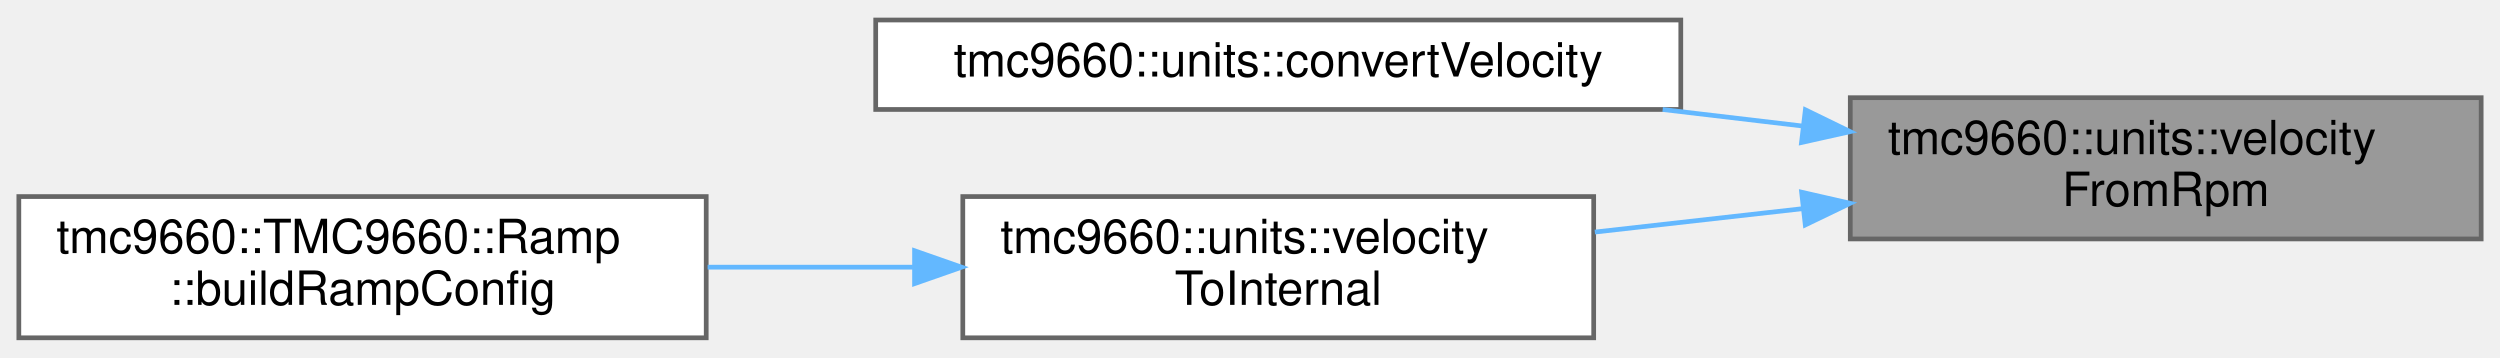
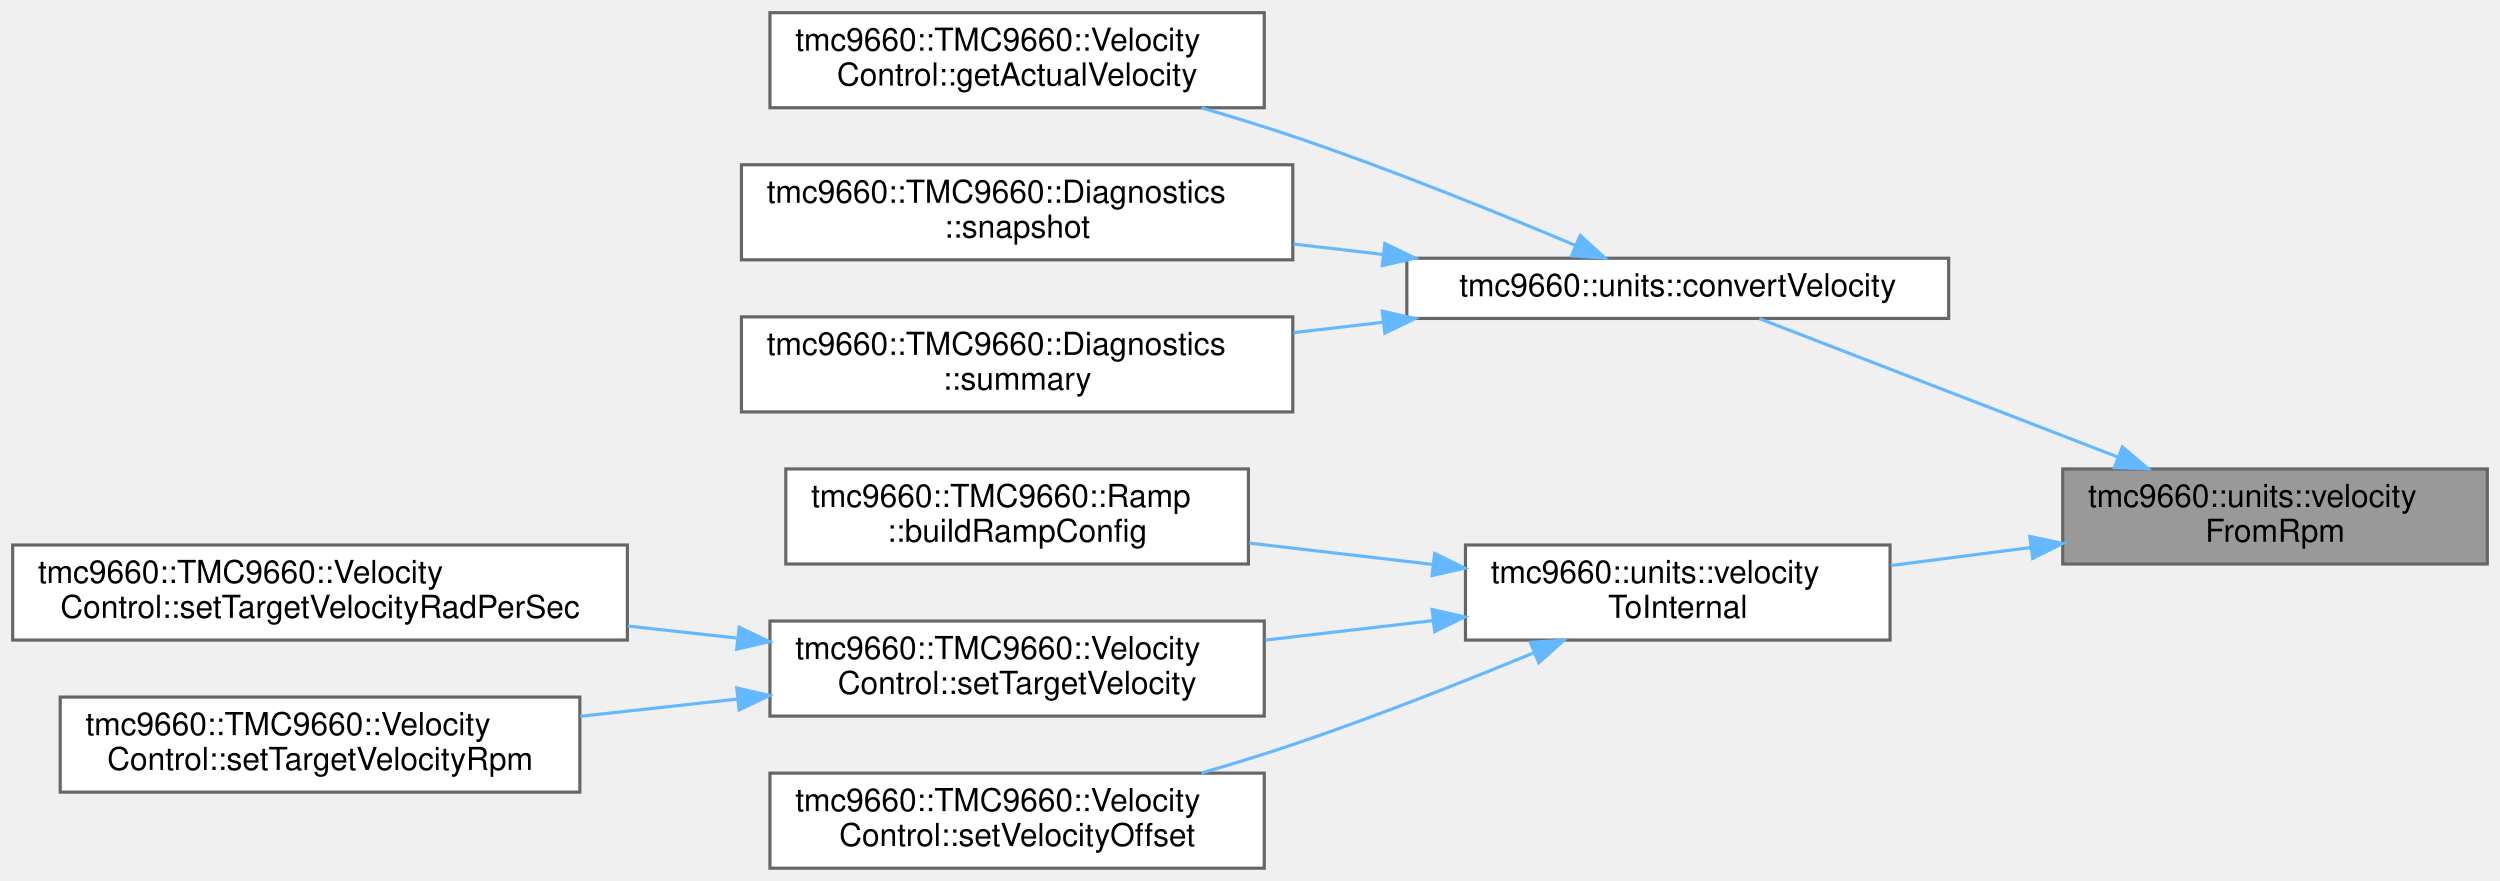
- <svg xmlns="http://www.w3.org/2000/svg" xmlns:xlink="http://www.w3.org/1999/xlink" width="531pt" height="76pt" viewBox="0.00 0.00 531.00 75.50">
-   <g id="graph0" class="graph" transform="scale(1 1) rotate(0) translate(4 71.5)">
+ <svg xmlns="http://www.w3.org/2000/svg" xmlns:xlink="http://www.w3.org/1999/xlink" width="789pt" height="278pt" viewBox="0.00 0.00 789.00 278.00">
+   <g id="graph0" class="graph" transform="scale(1 1) rotate(0) translate(4 274)">
    <g id="Node000001" class="node">
      <g id="a_Node000001">
        <a xlink:title="Convert a velocity from mech RPM (canonical) to any unit.">
-           <polygon fill="#999999" stroke="#666666" points="523,-51 389,-51 389,-21 523,-21 523,-51" />
-           <text text-anchor="start" x="397" y="-39" font-family="Helvetica,sans-Serif" font-size="10.00">tmc9660::units::velocity</text>
-           <text text-anchor="middle" x="456" y="-28" font-family="Helvetica,sans-Serif" font-size="10.00">FromRpm</text>
+           <polygon fill="#999999" stroke="#666666" points="781,-126 647,-126 647,-96 781,-96 781,-126" />
+           <text text-anchor="start" x="655" y="-114" font-family="Helvetica,sans-Serif" font-size="10.00">tmc9660::units::velocity</text>
+           <text text-anchor="middle" x="714" y="-103" font-family="Helvetica,sans-Serif" font-size="10.00">FromRpm</text>
        </a>
      </g>
    </g>
    <g id="Node000002" class="node">
      <g id="a_Node000002">
        <a xlink:href="namespacetmc9660_1_1units.html#adfa5a4a8fad498067cf84e0cfba889ba" target="_top" xlink:title="Convert a velocity between any two units.">
-           <polygon fill="white" stroke="#666666" points="353,-67.5 182,-67.5 182,-48.5 353,-48.5 353,-67.5" />
-           <text text-anchor="middle" x="267.5" y="-55.5" font-family="Helvetica,sans-Serif" font-size="10.00">tmc9660::units::convertVelocity</text>
+           <polygon fill="white" stroke="#666666" points="611,-192.5 440,-192.5 440,-173.5 611,-173.5 611,-192.5" />
+           <text text-anchor="middle" x="525.5" y="-180.5" font-family="Helvetica,sans-Serif" font-size="10.00">tmc9660::units::convertVelocity</text>
        </a>
      </g>
    </g>
    <g id="edge1_Node000001_Node000002" class="edge">
      <g id="a_edge1_Node000001_Node000002">
        <a xlink:title=" ">
-           <path fill="none" stroke="#63b8ff" d="M378.88,-44.98C369.08,-46.14 359.02,-47.32 349.15,-48.49" />
-           <polygon fill="#63b8ff" stroke="#63b8ff" points="379.46,-48.43 388.98,-43.79 378.64,-41.48 379.46,-48.43" />
+           <path fill="none" stroke="#63b8ff" d="M664.48,-129.73C628.19,-143.74 580.05,-162.33 551.28,-173.43" />
+           <polygon fill="#63b8ff" stroke="#63b8ff" points="665.84,-132.96 673.9,-126.09 663.31,-126.43 665.84,-132.96" />
+         </a>
+       </g>
+     </g>
+     <g id="Node000006" class="node">
+       <g id="a_Node000006">
+         <a xlink:href="namespacetmc9660_1_1units.html#a9ff7db1dbc63f4c50f06ddc70e8a6b72" target="_top" xlink:title=" ">
+           <polygon fill="white" stroke="#666666" points="592.5,-102 458.5,-102 458.5,-72 592.5,-72 592.5,-102" />
+           <text text-anchor="start" x="466.5" y="-90" font-family="Helvetica,sans-Serif" font-size="10.00">tmc9660::units::velocity</text>
+           <text text-anchor="middle" x="525.5" y="-79" font-family="Helvetica,sans-Serif" font-size="10.00">ToInternal</text>
+         </a>
+       </g>
+     </g>
+     <g id="edge5_Node000001_Node000006" class="edge">
+       <g id="a_edge5_Node000001_Node000006">
+         <a xlink:title=" ">
+           <path fill="none" stroke="#63b8ff" d="M636.95,-101.21C622.3,-99.33 607.05,-97.37 592.74,-95.52" />
+           <polygon fill="#63b8ff" stroke="#63b8ff" points="636.62,-104.7 646.98,-102.5 637.51,-97.76 636.62,-104.7" />
        </a>
      </g>
    </g>
    <g id="Node000003" class="node">
      <g id="a_Node000003">
-         <a xlink:href="namespacetmc9660_1_1units.html#a9ff7db1dbc63f4c50f06ddc70e8a6b72" target="_top" xlink:title=" ">
-           <polygon fill="white" stroke="#666666" points="334.5,-30 200.5,-30 200.5,0 334.5,0 334.5,-30" />
-           <text text-anchor="start" x="208.5" y="-18" font-family="Helvetica,sans-Serif" font-size="10.00">tmc9660::units::velocity</text>
-           <text text-anchor="middle" x="267.5" y="-7" font-family="Helvetica,sans-Serif" font-size="10.00">ToInternal</text>
+         <a xlink:href="structtmc9660_1_1TMC9660_1_1VelocityControl.html#a0dfc9ca605e51bea613e66ae3f9571e5" target="_top" xlink:title="Read actual velocity in any engineering unit.">
+           <polygon fill="white" stroke="#666666" points="395,-270 239,-270 239,-240 395,-240 395,-270" />
+           <text text-anchor="start" x="247" y="-258" font-family="Helvetica,sans-Serif" font-size="10.00">tmc9660::TMC9660::Velocity</text>
+           <text text-anchor="middle" x="317" y="-247" font-family="Helvetica,sans-Serif" font-size="10.00">Control::getActualVelocity</text>
        </a>
      </g>
    </g>
-     <g id="edge2_Node000001_Node000003" class="edge">
-       <g id="a_edge2_Node000001_Node000003">
+     <g id="edge2_Node000002_Node000003" class="edge">
+       <g id="a_edge2_Node000002_Node000003">
        <a xlink:title=" ">
-           <path fill="none" stroke="#63b8ff" d="M378.95,-27.44C364.3,-25.79 349.05,-24.07 334.74,-22.46" />
-           <polygon fill="#63b8ff" stroke="#63b8ff" points="378.66,-30.93 388.98,-28.57 379.44,-23.97 378.66,-30.93" />
+           <path fill="none" stroke="#63b8ff" d="M493.2,-196.54C469.08,-206.71 434.75,-220.62 404,-231 394.75,-234.12 384.84,-237.16 375.16,-239.97" />
+           <polygon fill="#63b8ff" stroke="#63b8ff" points="494.72,-199.7 502.55,-192.56 491.98,-193.25 494.72,-199.7" />
        </a>
      </g>
    </g>
    <g id="Node000004" class="node">
      <g id="a_Node000004">
-         <a xlink:href="structtmc9660_1_1TMC9660_1_1Ramp.html#a4bc3e08c925ca6a46cb80f3ad4727055" target="_top" xlink:title="Build a RampConfig from engineering units.">
-           <polygon fill="white" stroke="#666666" points="146,-30 0,-30 0,0 146,0 146,-30" />
-           <text text-anchor="start" x="8" y="-18" font-family="Helvetica,sans-Serif" font-size="10.00">tmc9660::TMC9660::Ramp</text>
-           <text text-anchor="middle" x="73" y="-7" font-family="Helvetica,sans-Serif" font-size="10.00">::buildRampConfig</text>
+         <a xlink:href="structtmc9660_1_1TMC9660_1_1Diagnostics.html#a71ddddefacd8cf78bc685e159edf3669" target="_top" xlink:title="Populate a full motor state snapshot.">
+           <polygon fill="white" stroke="#666666" points="404,-222 230,-222 230,-192 404,-192 404,-222" />
+           <text text-anchor="start" x="238" y="-210" font-family="Helvetica,sans-Serif" font-size="10.00">tmc9660::TMC9660::Diagnostics</text>
+           <text text-anchor="middle" x="317" y="-199" font-family="Helvetica,sans-Serif" font-size="10.00">::snapshot</text>
        </a>
      </g>
    </g>
-     <g id="edge3_Node000003_Node000004" class="edge">
-       <g id="a_edge3_Node000003_Node000004">
+     <g id="edge3_Node000002_Node000004" class="edge">
+       <g id="a_edge3_Node000002_Node000004">
        <a xlink:title=" ">
-           <path fill="none" stroke="#63b8ff" d="M189.91,-15C175.53,-15 160.54,-15 146.3,-15" />
-           <polygon fill="#63b8ff" stroke="#63b8ff" points="190.25,-18.5 200.25,-15 190.25,-11.5 190.25,-18.5" />
+           <path fill="none" stroke="#63b8ff" d="M432.46,-193.7C423.07,-194.79 413.55,-195.9 404.22,-196.98" />
+           <polygon fill="#63b8ff" stroke="#63b8ff" points="433.06,-197.15 442.59,-192.52 432.25,-190.2 433.06,-197.15" />
+         </a>
+       </g>
+     </g>
+     <g id="Node000005" class="node">
+       <g id="a_Node000005">
+         <a xlink:href="structtmc9660_1_1TMC9660_1_1Diagnostics.html#aad9b5d8e9a1ceeb30194a331e70e8a74" target="_top" xlink:title="Populate a compact motor health summary.">
+           <polygon fill="white" stroke="#666666" points="404,-174 230,-174 230,-144 404,-144 404,-174" />
+           <text text-anchor="start" x="238" y="-162" font-family="Helvetica,sans-Serif" font-size="10.00">tmc9660::TMC9660::Diagnostics</text>
+           <text text-anchor="middle" x="317" y="-151" font-family="Helvetica,sans-Serif" font-size="10.00">::summary</text>
+         </a>
+       </g>
+     </g>
+     <g id="edge4_Node000002_Node000005" class="edge">
+       <g id="a_edge4_Node000002_Node000005">
+         <a xlink:title=" ">
+           <path fill="none" stroke="#63b8ff" d="M432.46,-172.3C423.07,-171.21 413.55,-170.1 404.22,-169.02" />
+           <polygon fill="#63b8ff" stroke="#63b8ff" points="432.25,-175.8 442.59,-173.48 433.06,-168.85 432.25,-175.8" />
+         </a>
+       </g>
+     </g>
+     <g id="Node000007" class="node">
+       <g id="a_Node000007">
+         <a xlink:href="structtmc9660_1_1TMC9660_1_1Ramp.html#a4bc3e08c925ca6a46cb80f3ad4727055" target="_top" xlink:title="Build a RampConfig from engineering units.">
+           <polygon fill="white" stroke="#666666" points="390,-126 244,-126 244,-96 390,-96 390,-126" />
+           <text text-anchor="start" x="252" y="-114" font-family="Helvetica,sans-Serif" font-size="10.00">tmc9660::TMC9660::Ramp</text>
+           <text text-anchor="middle" x="317" y="-103" font-family="Helvetica,sans-Serif" font-size="10.00">::buildRampConfig</text>
+         </a>
+       </g>
+     </g>
+     <g id="edge6_Node000006_Node000007" class="edge">
+       <g id="a_edge6_Node000006_Node000007">
+         <a xlink:title=" ">
+           <path fill="none" stroke="#63b8ff" d="M448.23,-95.86C429.27,-98.07 409.01,-100.42 390.25,-102.6" />
+           <polygon fill="#63b8ff" stroke="#63b8ff" points="448.78,-99.32 458.31,-94.69 447.97,-92.37 448.78,-99.32" />
+         </a>
+       </g>
+     </g>
+     <g id="Node000008" class="node">
+       <g id="a_Node000008">
+         <a xlink:href="structtmc9660_1_1TMC9660_1_1VelocityControl.html#a963a7fd00edf8ad4a491abbfa7e4814b" target="_top" xlink:title="Set target velocity in any engineering unit (canonical API).">
+           <polygon fill="white" stroke="#666666" points="395,-78 239,-78 239,-48 395,-48 395,-78" />
+           <text text-anchor="start" x="247" y="-66" font-family="Helvetica,sans-Serif" font-size="10.00">tmc9660::TMC9660::Velocity</text>
+           <text text-anchor="middle" x="317" y="-55" font-family="Helvetica,sans-Serif" font-size="10.00">Control::setTargetVelocity</text>
+         </a>
+       </g>
+     </g>
+     <g id="edge7_Node000006_Node000008" class="edge">
+       <g id="a_edge7_Node000006_Node000008">
+         <a xlink:title=" ">
+           <path fill="none" stroke="#63b8ff" d="M448.28,-78.14C431.01,-76.13 412.65,-74 395.33,-71.99" />
+           <polygon fill="#63b8ff" stroke="#63b8ff" points="447.97,-81.63 458.31,-79.31 448.78,-74.68 447.97,-81.63" />
+         </a>
+       </g>
+     </g>
+     <g id="Node000011" class="node">
+       <g id="a_Node000011">
+         <a xlink:href="structtmc9660_1_1TMC9660_1_1VelocityControl.html#aa23521612d647eef226647fdcfb869d4" target="_top" xlink:title="Set velocity offset (feed-forward bias) in any engineering unit.">
+           <polygon fill="white" stroke="#666666" points="395,-30 239,-30 239,0 395,0 395,-30" />
+           <text text-anchor="start" x="247" y="-18" font-family="Helvetica,sans-Serif" font-size="10.00">tmc9660::TMC9660::Velocity</text>
+           <text text-anchor="middle" x="317" y="-7" font-family="Helvetica,sans-Serif" font-size="10.00">Control::setVelocityOffset</text>
+         </a>
+       </g>
+     </g>
+     <g id="edge10_Node000006_Node000011" class="edge">
+       <g id="a_edge10_Node000006_Node000011">
+         <a xlink:title=" ">
+           <path fill="none" stroke="#63b8ff" d="M480.22,-68.04C457.62,-58.71 429.58,-47.64 404,-39 394.75,-35.88 384.84,-32.84 375.16,-30.03" />
+           <polygon fill="#63b8ff" stroke="#63b8ff" points="478.96,-71.31 489.54,-71.92 481.65,-64.85 478.96,-71.31" />
+         </a>
+       </g>
+     </g>
+     <g id="Node000009" class="node">
+       <g id="a_Node000009">
+         <a xlink:href="structtmc9660_1_1TMC9660_1_1VelocityControl.html#a6ab47443d6678a5045a4ddfd15817a94" target="_top" xlink:title="Convenience: set target velocity in rad/s (mechanical).">
+           <polygon fill="white" stroke="#666666" points="194,-102 0,-102 0,-72 194,-72 194,-102" />
+           <text text-anchor="start" x="8" y="-90" font-family="Helvetica,sans-Serif" font-size="10.00">tmc9660::TMC9660::Velocity</text>
+           <text text-anchor="middle" x="97" y="-79" font-family="Helvetica,sans-Serif" font-size="10.00">Control::setTargetVelocityRadPerSec</text>
+         </a>
+       </g>
+     </g>
+     <g id="edge8_Node000008_Node000009" class="edge">
+       <g id="a_edge8_Node000008_Node000009">
+         <a xlink:title=" ">
+           <path fill="none" stroke="#63b8ff" d="M228.55,-72.63C217.24,-73.87 205.61,-75.15 194.16,-76.41" />
+           <polygon fill="#63b8ff" stroke="#63b8ff" points="229.28,-76.07 238.83,-71.5 228.51,-69.11 229.28,-76.07" />
+         </a>
+       </g>
+     </g>
+     <g id="Node000010" class="node">
+       <g id="a_Node000010">
+         <a xlink:href="structtmc9660_1_1TMC9660_1_1VelocityControl.html#a68ee2c1dd6e3503803ce7a17a68bc6fe" target="_top" xlink:title="Convenience: set target velocity in mechanical RPM.">
+           <polygon fill="white" stroke="#666666" points="179,-54 15,-54 15,-24 179,-24 179,-54" />
+           <text text-anchor="start" x="23" y="-42" font-family="Helvetica,sans-Serif" font-size="10.00">tmc9660::TMC9660::Velocity</text>
+           <text text-anchor="middle" x="97" y="-31" font-family="Helvetica,sans-Serif" font-size="10.00">Control::setTargetVelocityRpm</text>
+         </a>
+       </g>
+     </g>
+     <g id="edge9_Node000008_Node000010" class="edge">
+       <g id="a_edge9_Node000008_Node000010">
+         <a xlink:title=" ">
+           <path fill="none" stroke="#63b8ff" d="M228.74,-53.39C212.36,-51.59 195.3,-49.71 179.12,-47.93" />
+           <polygon fill="#63b8ff" stroke="#63b8ff" points="228.51,-56.89 238.83,-54.5 229.28,-49.93 228.51,-56.89" />
        </a>
      </g>
    </g>
  </g>
</svg>
